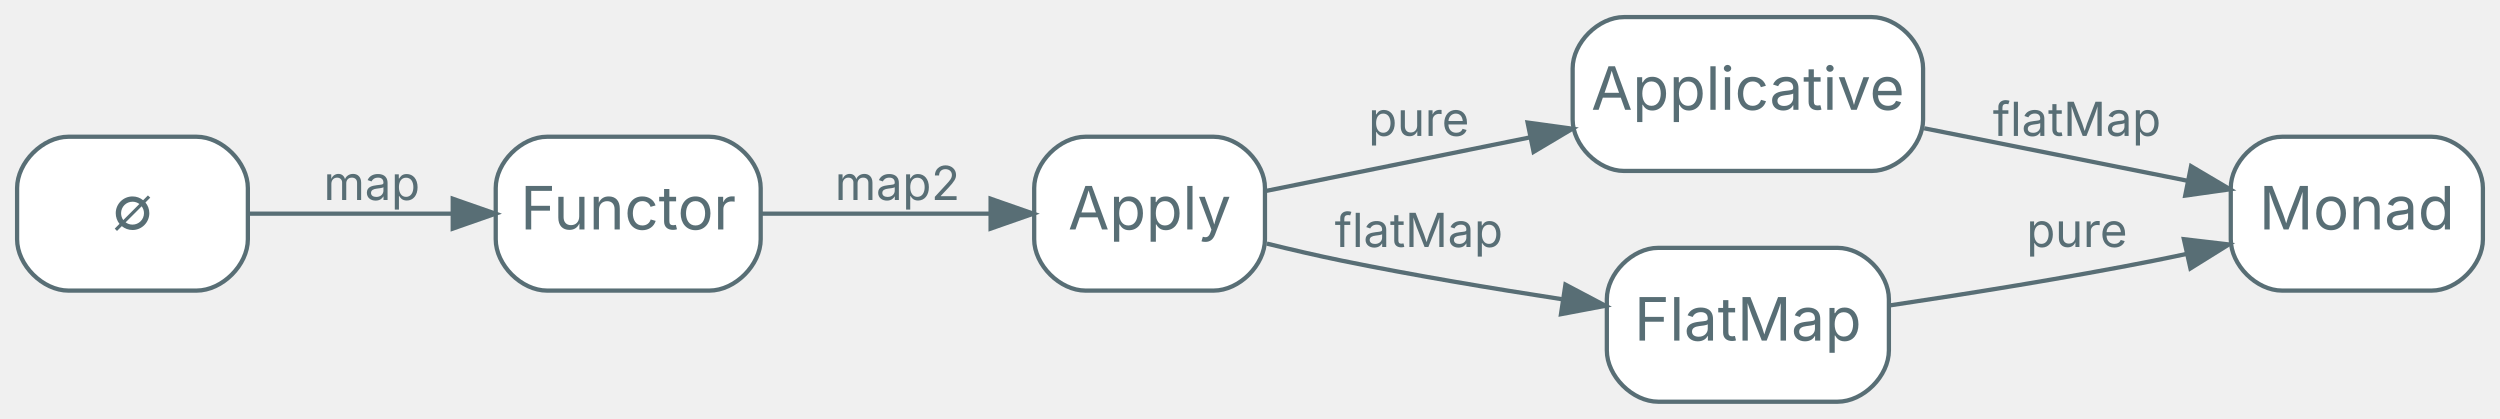
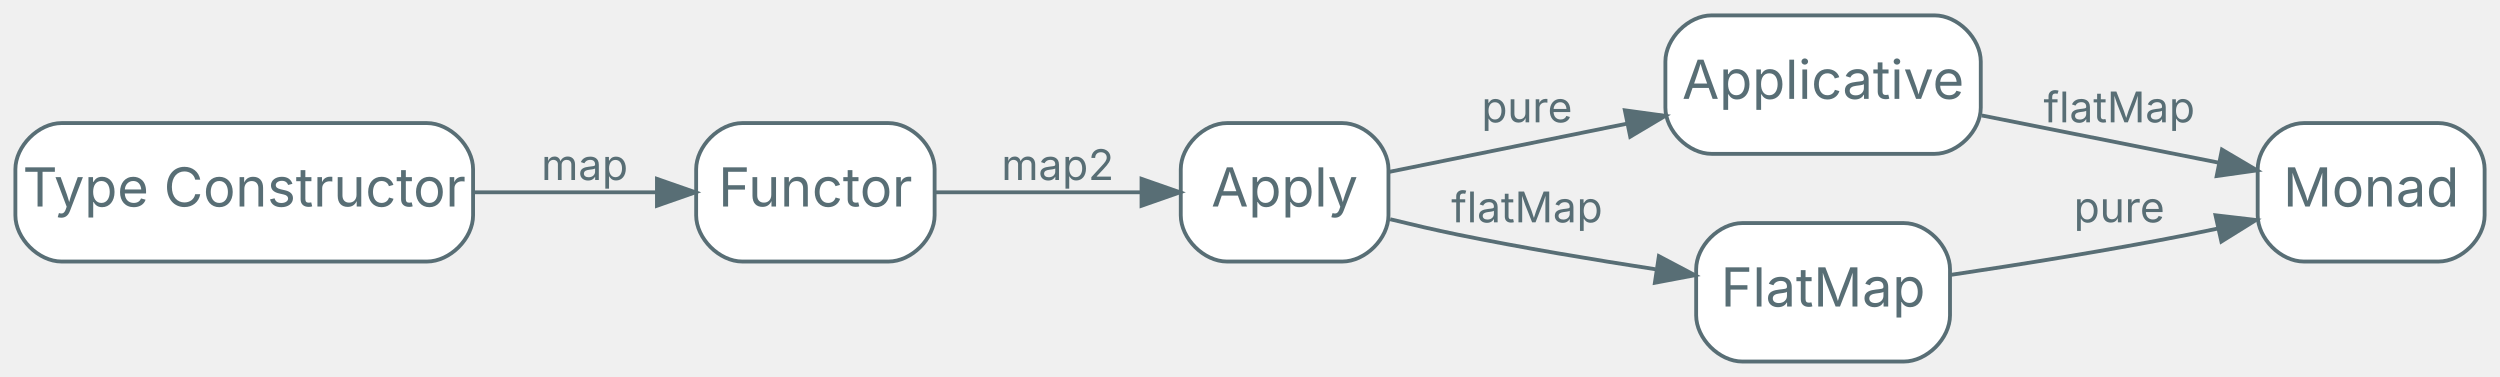
- <svg xmlns="http://www.w3.org/2000/svg" width="585pt" height="98pt" viewBox="0.00 0.00 585.00 98.00">
+ <svg xmlns="http://www.w3.org/2000/svg" width="650pt" height="98pt" viewBox="0.00 0.00 650.00 98.00">
  <g id="graph0" class="graph" transform="scale(1 1) rotate(0) translate(4 94)">
    <g id="node1" class="node">
-       <path fill="#ffffff" stroke="#586e75" d="M42,-62C42,-62 12,-62 12,-62 6,-62 0,-56 0,-50 0,-50 0,-38 0,-38 0,-32 6,-26 12,-26 12,-26 42,-26 42,-26 48,-26 54,-32 54,-38 54,-38 54,-50 54,-50 54,-56 48,-62 42,-62" />
-       <text text-anchor="middle" x="27" y="-40.3" font-family="Inter,Arial" font-size="14.00" fill="#586e75">∅</text>
+       <path fill="#ffffff" stroke="#586e75" d="M107,-62C107,-62 12,-62 12,-62 6,-62 0,-56 0,-50 0,-50 0,-38 0,-38 0,-32 6,-26 12,-26 12,-26 107,-26 107,-26 113,-26 119,-32 119,-38 119,-38 119,-50 119,-50 119,-56 113,-62 107,-62" />
+       <text text-anchor="middle" x="59.5" y="-40.3" font-family="Inter,Arial" font-size="14.00" fill="#586e75">Type Constructor</text>
    </g>
    <g id="node2" class="node">
-       <path fill="#ffffff" stroke="#586e75" d="M162,-62C162,-62 124,-62 124,-62 118,-62 112,-56 112,-50 112,-50 112,-38 112,-38 112,-32 118,-26 124,-26 124,-26 162,-26 162,-26 168,-26 174,-32 174,-38 174,-38 174,-50 174,-50 174,-56 168,-62 162,-62" />
-       <text text-anchor="middle" x="143" y="-40.3" font-family="Inter,Arial" font-size="14.00" fill="#586e75">Functor</text>
+       <path fill="#ffffff" stroke="#586e75" d="M227,-62C227,-62 189,-62 189,-62 183,-62 177,-56 177,-50 177,-50 177,-38 177,-38 177,-32 183,-26 189,-26 189,-26 227,-26 227,-26 233,-26 239,-32 239,-38 239,-38 239,-50 239,-50 239,-56 233,-62 227,-62" />
+       <text text-anchor="middle" x="208" y="-40.3" font-family="Inter,Arial" font-size="14.00" fill="#586e75">Functor</text>
    </g>
    <g id="edge1" class="edge">
-       <path fill="none" stroke="#586e75" d="M54.15,-44C68.28,-44 86.03,-44 101.87,-44" />
-       <polygon fill="#586e75" stroke="#586e75" points="101.94,-47.5 111.94,-44 101.94,-40.5 101.94,-47.5" />
-       <text text-anchor="middle" x="83" y="-47.2" font-family="Inter,Arial" font-size="11.00" fill="#586e75">map</text>
+       <path fill="none" stroke="#586e75" d="M119.24,-44C135.13,-44 151.96,-44 166.59,-44" />
+       <polygon fill="#586e75" stroke="#586e75" points="166.81,-47.5 176.81,-44 166.81,-40.5 166.81,-47.5" />
+       <text text-anchor="middle" x="148" y="-47.2" font-family="Inter,Arial" font-size="11.00" fill="#586e75">map</text>
    </g>
    <g id="node3" class="node">
-       <path fill="#ffffff" stroke="#586e75" d="M280,-62C280,-62 250,-62 250,-62 244,-62 238,-56 238,-50 238,-50 238,-38 238,-38 238,-32 244,-26 250,-26 250,-26 280,-26 280,-26 286,-26 292,-32 292,-38 292,-38 292,-50 292,-50 292,-56 286,-62 280,-62" />
-       <text text-anchor="middle" x="265" y="-40.3" font-family="Inter,Arial" font-size="14.00" fill="#586e75">Apply</text>
+       <path fill="#ffffff" stroke="#586e75" d="M345,-62C345,-62 315,-62 315,-62 309,-62 303,-56 303,-50 303,-50 303,-38 303,-38 303,-32 309,-26 315,-26 315,-26 345,-26 345,-26 351,-26 357,-32 357,-38 357,-38 357,-50 357,-50 357,-56 351,-62 345,-62" />
+       <text text-anchor="middle" x="330" y="-40.3" font-family="Inter,Arial" font-size="14.00" fill="#586e75">Apply</text>
    </g>
    <g id="edge2" class="edge">
-       <path fill="none" stroke="#586e75" d="M174.28,-44C190.5,-44 210.58,-44 227.64,-44" />
-       <polygon fill="#586e75" stroke="#586e75" points="227.8,-47.5 237.8,-44 227.8,-40.5 227.8,-47.5" />
-       <text text-anchor="middle" x="206" y="-47.2" font-family="Inter,Arial" font-size="11.00" fill="#586e75">map2</text>
+       <path fill="none" stroke="#586e75" d="M239.28,-44C255.5,-44 275.58,-44 292.64,-44" />
+       <polygon fill="#586e75" stroke="#586e75" points="292.8,-47.5 302.8,-44 292.8,-40.5 292.8,-47.5" />
+       <text text-anchor="middle" x="271" y="-47.2" font-family="Inter,Arial" font-size="11.00" fill="#586e75">map2</text>
    </g>
    <g id="node4" class="node">
-       <path fill="#ffffff" stroke="#586e75" d="M434,-90C434,-90 376,-90 376,-90 370,-90 364,-84 364,-78 364,-78 364,-66 364,-66 364,-60 370,-54 376,-54 376,-54 434,-54 434,-54 440,-54 446,-60 446,-66 446,-66 446,-78 446,-78 446,-84 440,-90 434,-90" />
-       <text text-anchor="middle" x="405" y="-68.3" font-family="Inter,Arial" font-size="14.00" fill="#586e75">Applicative</text>
+       <path fill="#ffffff" stroke="#586e75" d="M499,-90C499,-90 441,-90 441,-90 435,-90 429,-84 429,-78 429,-78 429,-66 429,-66 429,-60 435,-54 441,-54 441,-54 499,-54 499,-54 505,-54 511,-60 511,-66 511,-66 511,-78 511,-78 511,-84 505,-90 499,-90" />
+       <text text-anchor="middle" x="470" y="-68.3" font-family="Inter,Arial" font-size="14.00" fill="#586e75">Applicative</text>
    </g>
    <g id="edge3" class="edge">
-       <path fill="none" stroke="#586e75" d="M292.28,-49.33C309.69,-52.86 333.07,-57.61 353.95,-61.84" />
-       <polygon fill="#586e75" stroke="#586e75" points="353.46,-65.32 363.96,-63.88 354.86,-58.46 353.46,-65.32" />
-       <text text-anchor="middle" x="328" y="-62.2" font-family="Inter,Arial" font-size="11.00" fill="#586e75">pure</text>
+       <path fill="none" stroke="#586e75" d="M357.28,-49.33C374.69,-52.86 398.07,-57.61 418.95,-61.84" />
+       <polygon fill="#586e75" stroke="#586e75" points="418.46,-65.32 428.96,-63.88 419.86,-58.46 418.46,-65.32" />
+       <text text-anchor="middle" x="393" y="-62.2" font-family="Inter,Arial" font-size="11.00" fill="#586e75">pure</text>
    </g>
    <g id="node5" class="node">
-       <path fill="#ffffff" stroke="#586e75" d="M426,-36C426,-36 384,-36 384,-36 378,-36 372,-30 372,-24 372,-24 372,-12 372,-12 372,-6 378,0 384,0 384,0 426,0 426,0 432,0 438,-6 438,-12 438,-12 438,-24 438,-24 438,-30 432,-36 426,-36" />
-       <text text-anchor="middle" x="405" y="-14.3" font-family="Inter,Arial" font-size="14.00" fill="#586e75">FlatMap</text>
+       <path fill="#ffffff" stroke="#586e75" d="M491,-36C491,-36 449,-36 449,-36 443,-36 437,-30 437,-24 437,-24 437,-12 437,-12 437,-6 443,0 449,0 449,0 491,0 491,0 497,0 503,-6 503,-12 503,-12 503,-24 503,-24 503,-30 497,-36 491,-36" />
+       <text text-anchor="middle" x="470" y="-14.3" font-family="Inter,Arial" font-size="14.00" fill="#586e75">FlatMap</text>
    </g>
    <g id="edge4" class="edge">
-       <path fill="none" stroke="#586e75" d="M292.44,-37C298.21,-35.58 304.29,-34.17 310,-33 326.74,-29.58 345.28,-26.48 361.44,-23.99" />
-       <polygon fill="#586e75" stroke="#586e75" points="362.31,-27.4 371.68,-22.45 361.27,-20.48 362.31,-27.4" />
-       <text text-anchor="middle" x="328" y="-36.2" font-family="Inter,Arial" font-size="11.00" fill="#586e75">flatMap</text>
+       <path fill="none" stroke="#586e75" d="M357.44,-37C363.21,-35.58 369.29,-34.17 375,-33 391.74,-29.58 410.28,-26.48 426.44,-23.99" />
+       <polygon fill="#586e75" stroke="#586e75" points="427.31,-27.4 436.68,-22.45 426.27,-20.48 427.31,-27.4" />
+       <text text-anchor="middle" x="393" y="-36.2" font-family="Inter,Arial" font-size="11.00" fill="#586e75">flatMap</text>
    </g>
    <g id="node6" class="node">
-       <path fill="#ffffff" stroke="#586e75" d="M565,-62C565,-62 530,-62 530,-62 524,-62 518,-56 518,-50 518,-50 518,-38 518,-38 518,-32 524,-26 530,-26 530,-26 565,-26 565,-26 571,-26 577,-32 577,-38 577,-38 577,-50 577,-50 577,-56 571,-62 565,-62" />
-       <text text-anchor="middle" x="547.5" y="-40.3" font-family="Inter,Arial" font-size="14.00" fill="#586e75">Monad</text>
+       <path fill="#ffffff" stroke="#586e75" d="M630,-62C630,-62 595,-62 595,-62 589,-62 583,-56 583,-50 583,-50 583,-38 583,-38 583,-32 589,-26 595,-26 595,-26 630,-26 630,-26 636,-26 642,-32 642,-38 642,-38 642,-50 642,-50 642,-56 636,-62 630,-62" />
+       <text text-anchor="middle" x="612.5" y="-40.3" font-family="Inter,Arial" font-size="14.00" fill="#586e75">Monad</text>
    </g>
    <g id="edge5" class="edge">
-       <path fill="none" stroke="#586e75" d="M446.26,-63.98C465.65,-60.11 488.78,-55.5 507.93,-51.69" />
-       <polygon fill="#586e75" stroke="#586e75" points="508.71,-55.1 517.83,-49.71 507.34,-48.23 508.71,-55.1" />
-       <text text-anchor="middle" x="482" y="-62.2" font-family="Inter,Arial" font-size="11.00" fill="#586e75">flatMap</text>
+       <path fill="none" stroke="#586e75" d="M511.26,-63.98C530.65,-60.11 553.78,-55.5 572.93,-51.69" />
+       <polygon fill="#586e75" stroke="#586e75" points="573.71,-55.1 582.83,-49.71 572.34,-48.23 573.71,-55.1" />
+       <text text-anchor="middle" x="547" y="-62.2" font-family="Inter,Arial" font-size="11.00" fill="#586e75">flatMap</text>
    </g>
    <g id="edge6" class="edge">
-       <path fill="none" stroke="#586e75" d="M438.3,-22.55C456.48,-25.26 479.57,-28.96 500,-33 502.49,-33.49 505.05,-34.03 507.63,-34.58" />
-       <polygon fill="#586e75" stroke="#586e75" points="507.03,-38.03 517.55,-36.8 508.56,-31.2 507.03,-38.03" />
-       <text text-anchor="middle" x="482" y="-36.2" font-family="Inter,Arial" font-size="11.00" fill="#586e75">pure</text>
+       <path fill="none" stroke="#586e75" d="M503.3,-22.55C521.48,-25.26 544.57,-28.96 565,-33 567.49,-33.49 570.05,-34.03 572.63,-34.58" />
+       <polygon fill="#586e75" stroke="#586e75" points="572.03,-38.03 582.55,-36.8 573.56,-31.2 572.03,-38.03" />
+       <text text-anchor="middle" x="547" y="-36.2" font-family="Inter,Arial" font-size="11.00" fill="#586e75">pure</text>
    </g>
  </g>
</svg>
